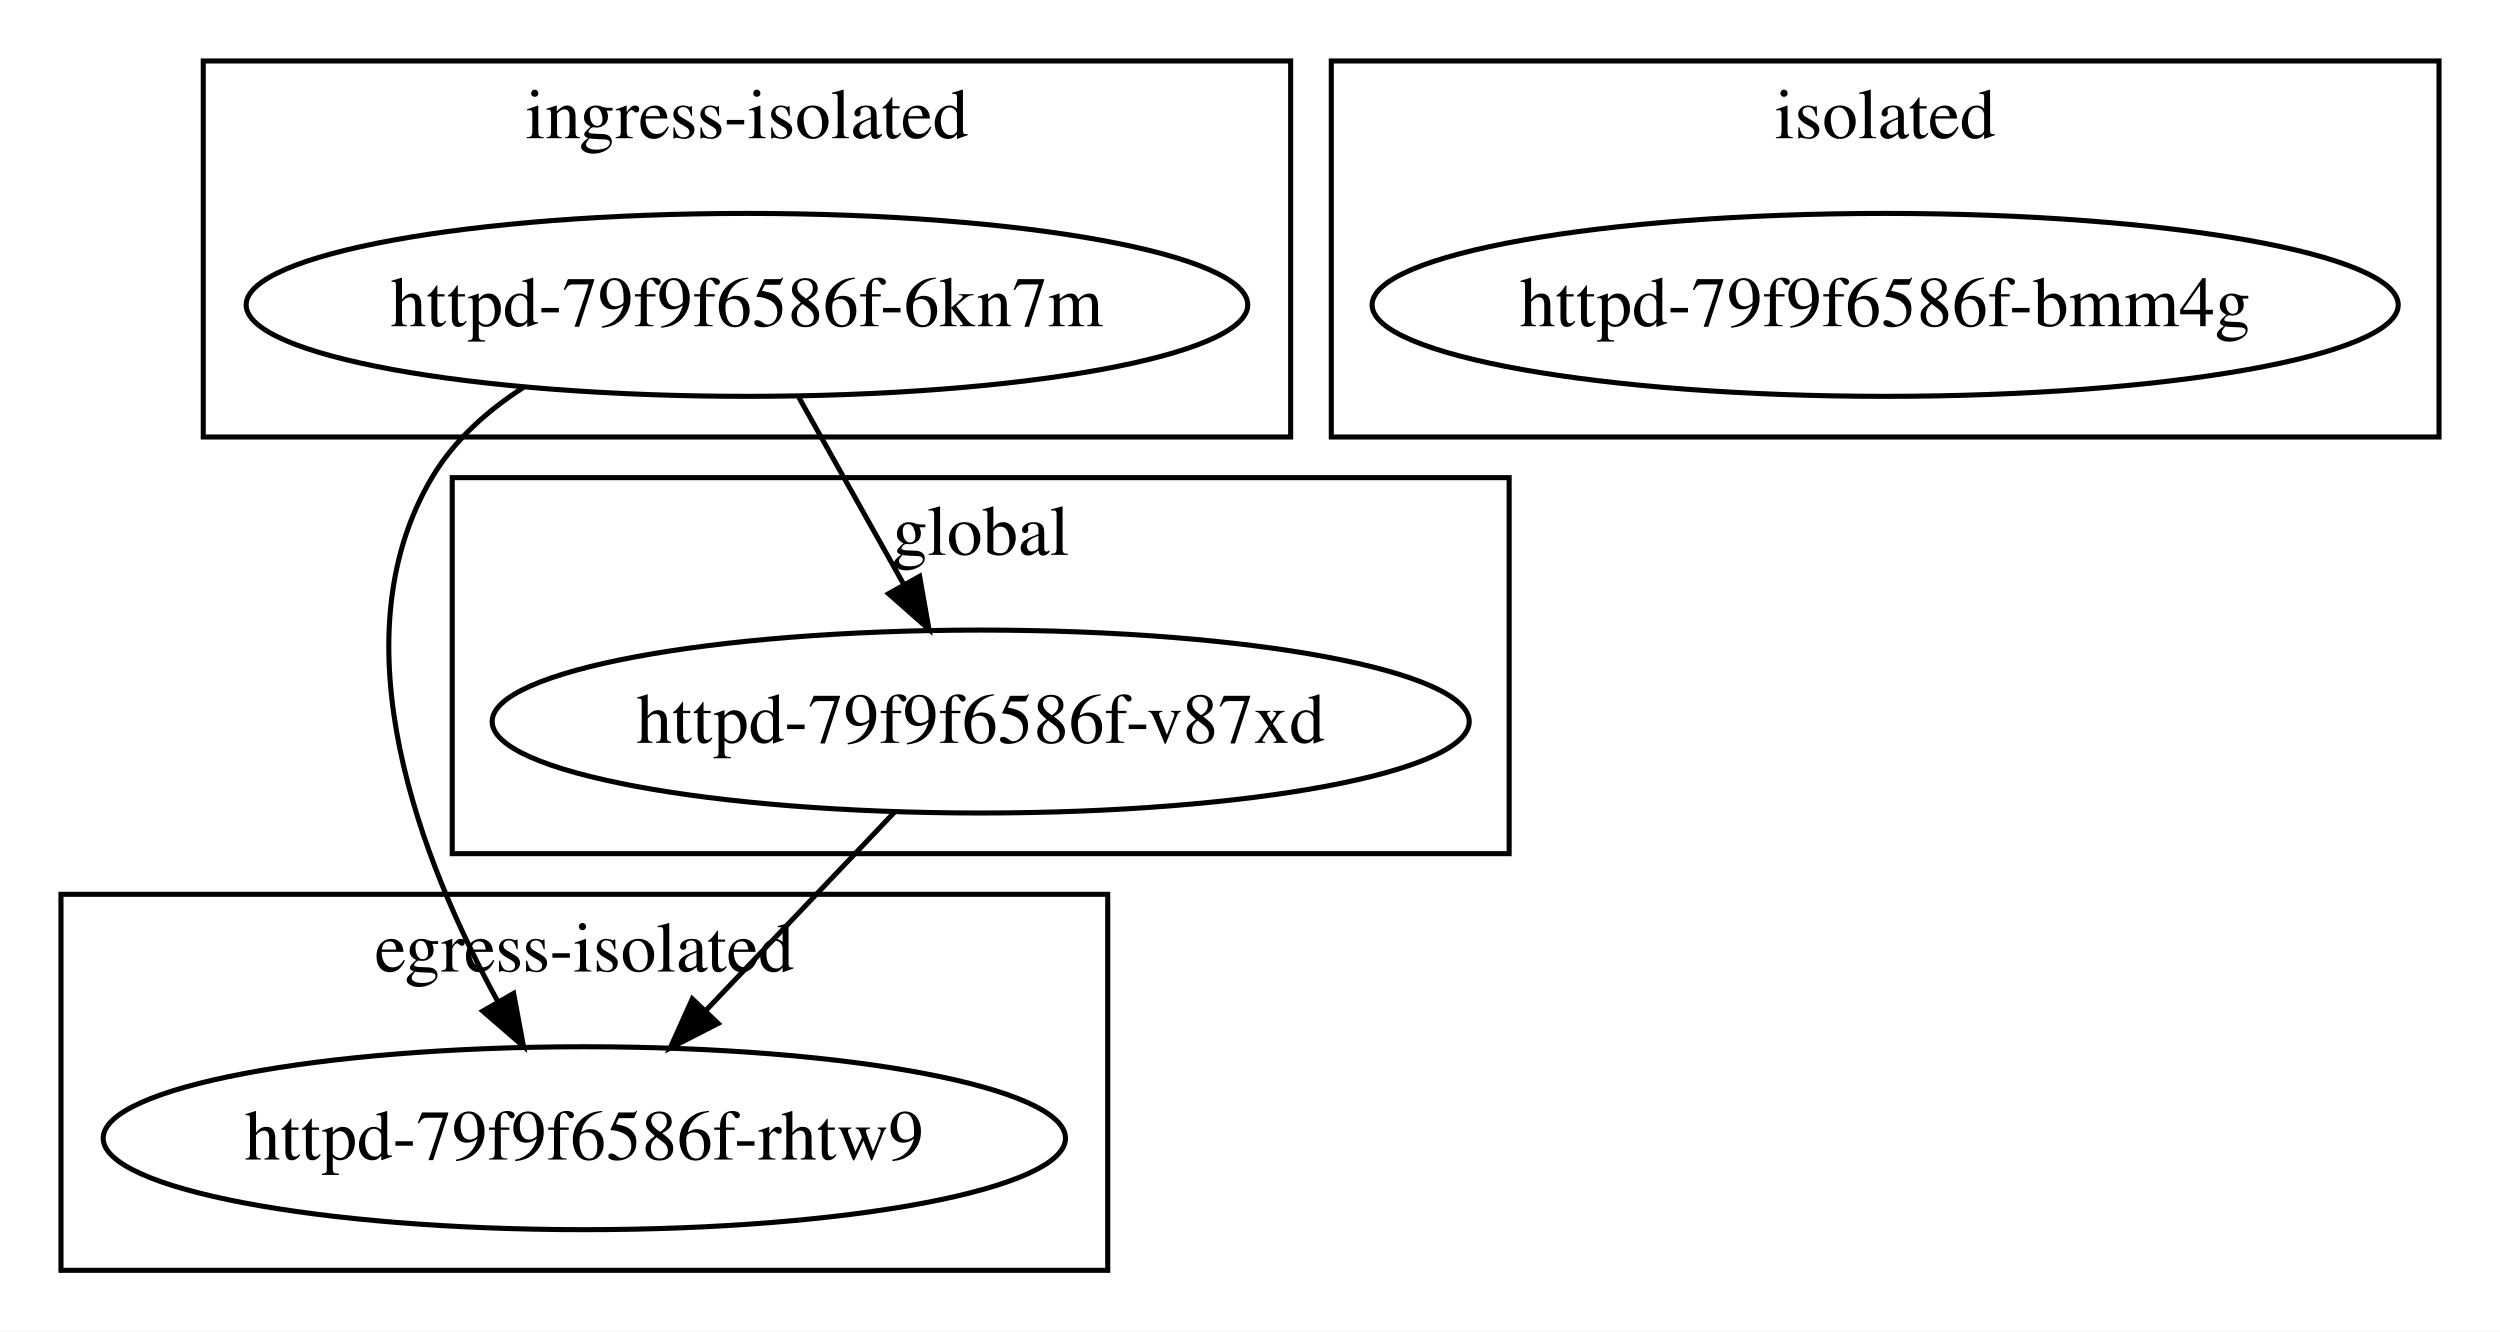
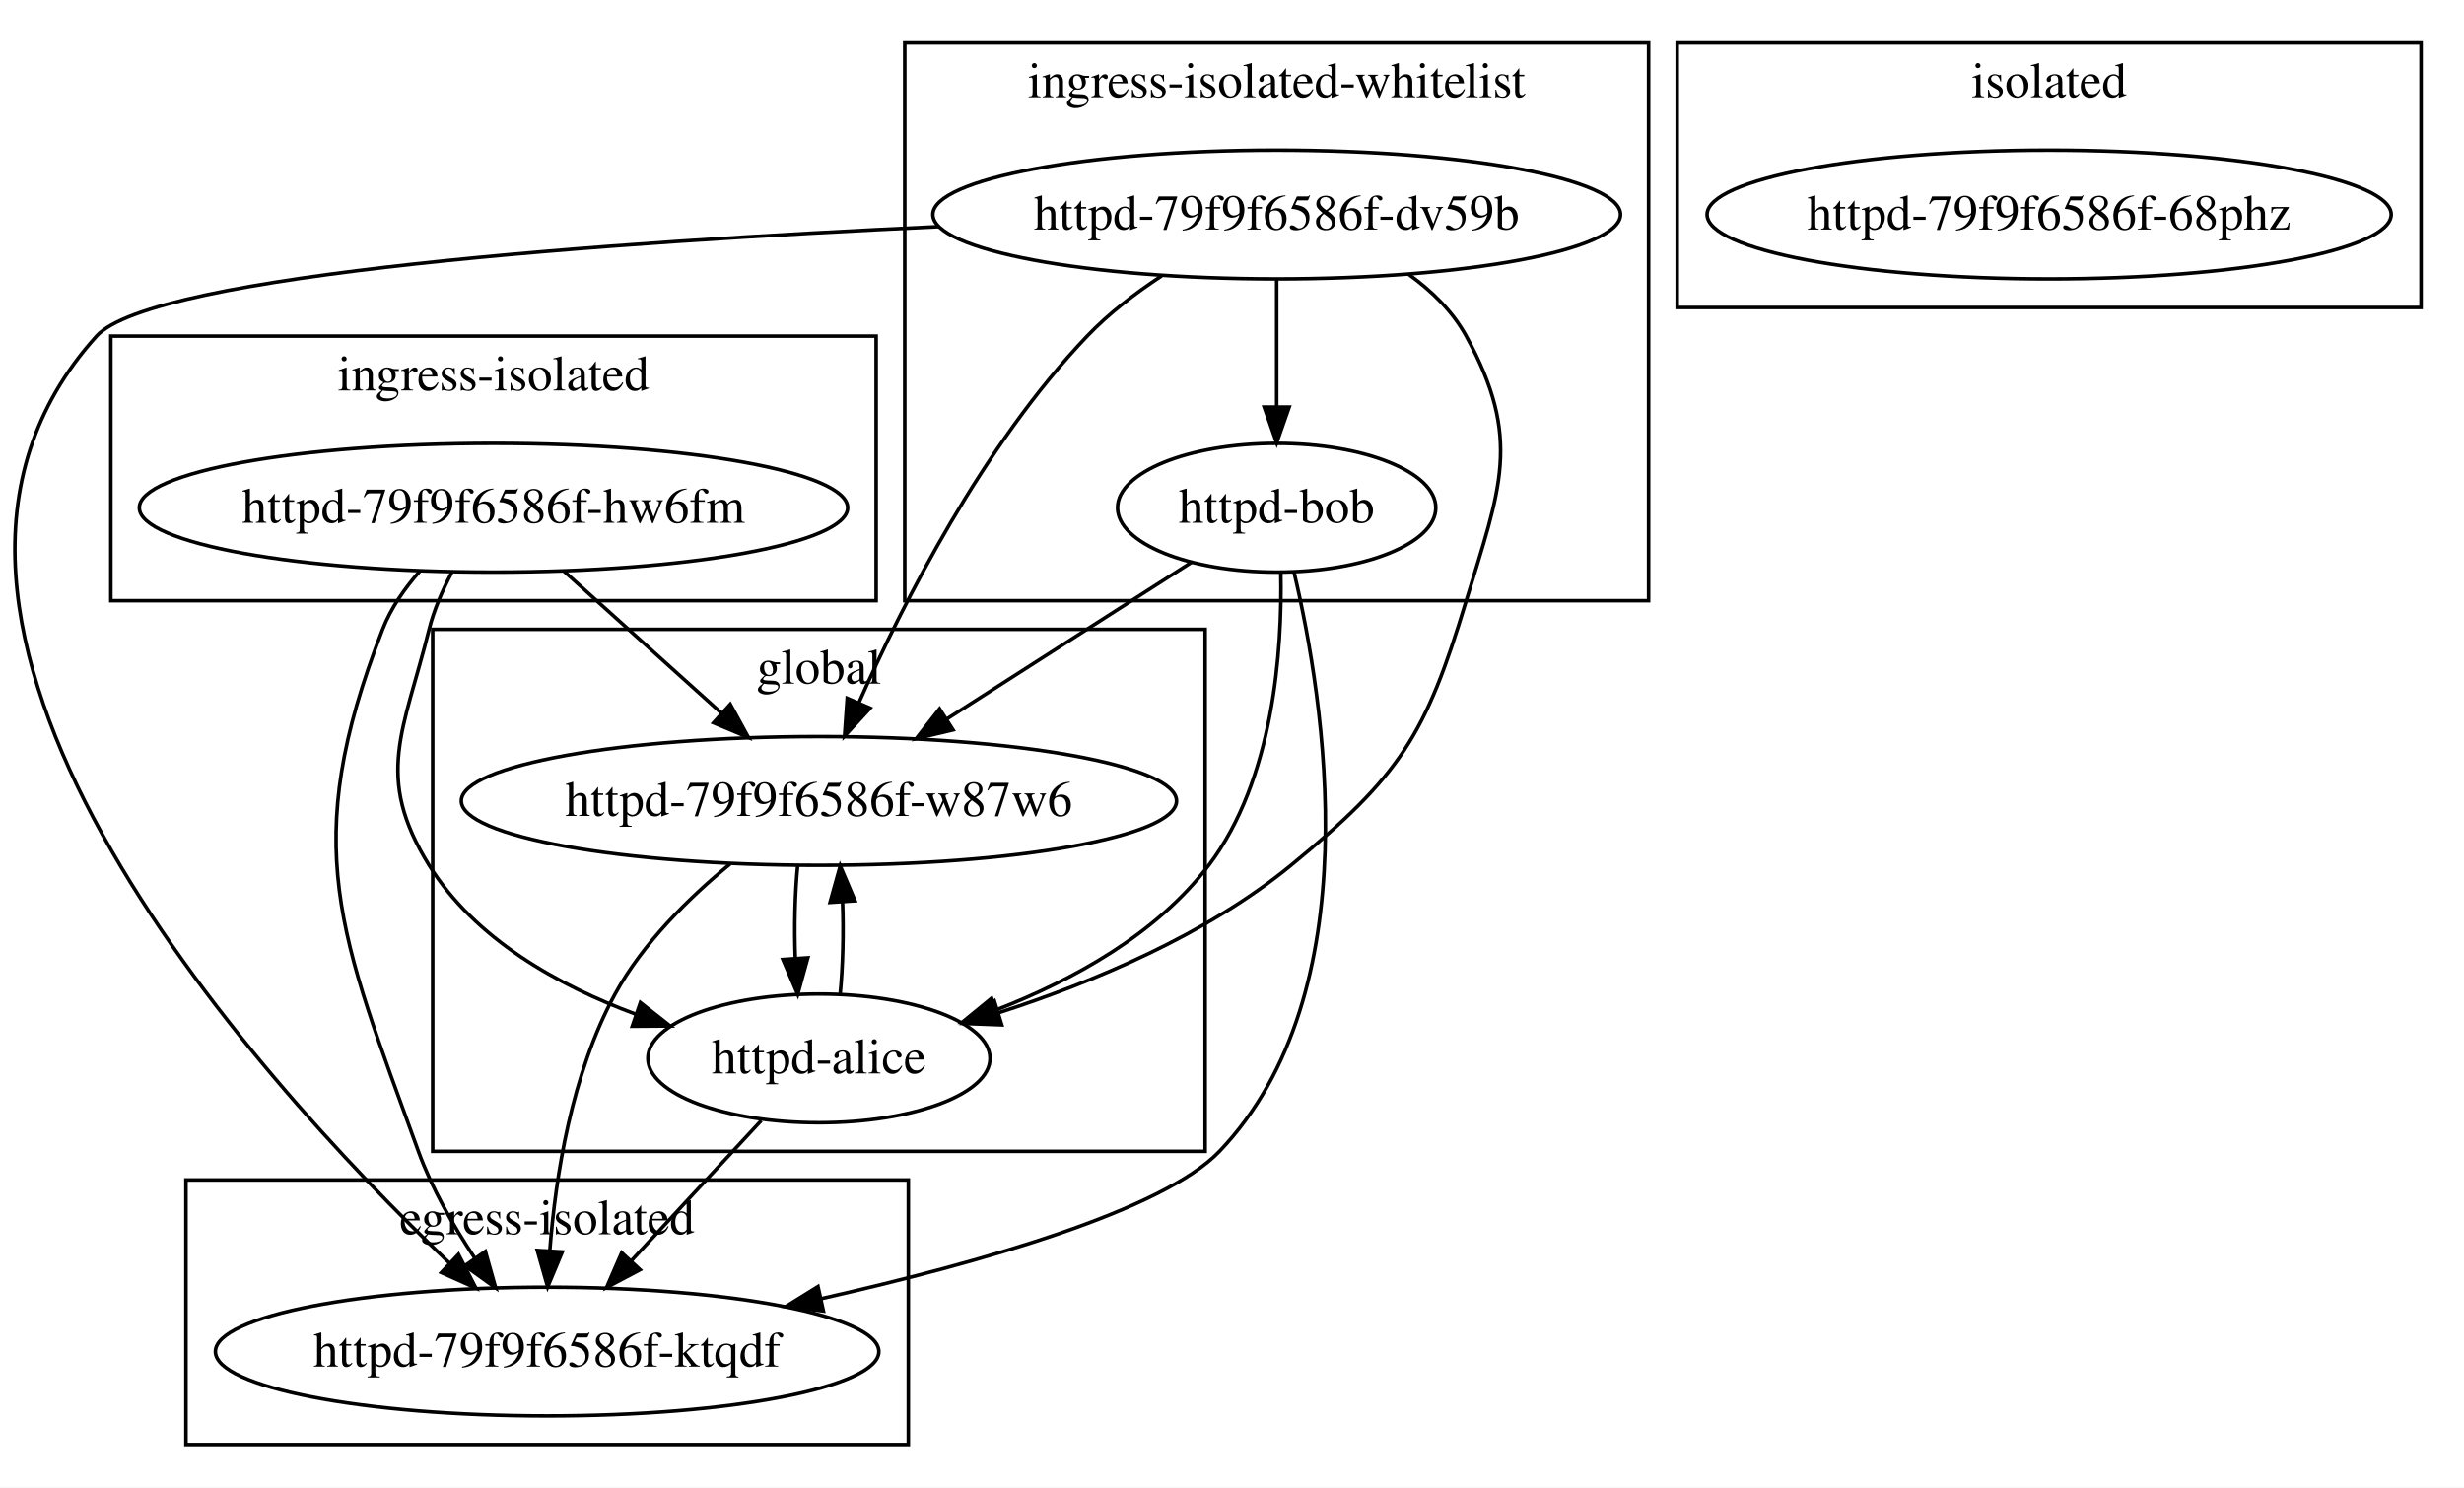
- <svg xmlns="http://www.w3.org/2000/svg" width="492pt" height="262pt" viewBox="0.00 0.00 492.00 262.00">
-   <g id="graph0" class="graph" transform="scale(1 1) rotate(0) translate(4 258)">
-     <polygon fill="#ffffff" stroke="transparent" points="-4,4 -4,-258 488,-258 488,4 -4,4" />
+ <svg xmlns="http://www.w3.org/2000/svg" width="689pt" height="416pt" viewBox="0.00 0.00 688.99 416.00">
+   <g id="graph0" class="graph" transform="scale(1 1) rotate(0) translate(4 412)">
+     <polygon fill="#ffffff" stroke="transparent" points="-4,4 -4,-412 684.989,-412 684.989,4 -4,4" />
    <g id="clust1" class="cluster">
-       <polygon fill="none" stroke="#000000" points="8,-8 8,-82 214,-82 214,-8 8,-8" />
-       <text text-anchor="middle" x="111" y="-66.8" font-family="Times,serif" font-size="14.00" fill="#000000">egress-isolated</text>
+       <polygon fill="none" stroke="#000000" points="116.989,-90 116.989,-236 332.989,-236 332.989,-90 116.989,-90" />
+       <text text-anchor="middle" x="224.989" y="-220.8" font-family="Times,serif" font-size="14.00" fill="#000000">global</text>
    </g>
    <g id="clust2" class="cluster">
-       <polygon fill="none" stroke="#000000" points="85,-90 85,-164 293,-164 293,-90 85,-90" />
-       <text text-anchor="middle" x="189" y="-148.8" font-family="Times,serif" font-size="14.00" fill="#000000">global</text>
+       <polygon fill="none" stroke="#000000" points="248.989,-244 248.989,-400 456.989,-400 456.989,-244 248.989,-244" />
+       <text text-anchor="middle" x="352.989" y="-384.8" font-family="Times,serif" font-size="14.00" fill="#000000">ingress-isolated-whitelist</text>
    </g>
    <g id="clust3" class="cluster">
-       <polygon fill="none" stroke="#000000" points="36,-172 36,-246 250,-246 250,-172 36,-172" />
-       <text text-anchor="middle" x="143" y="-230.8" font-family="Times,serif" font-size="14.00" fill="#000000">ingress-isolated</text>
+       <polygon fill="none" stroke="#000000" points="26.989,-244 26.989,-318 240.989,-318 240.989,-244 26.989,-244" />
+       <text text-anchor="middle" x="133.989" y="-302.8" font-family="Times,serif" font-size="14.00" fill="#000000">ingress-isolated</text>
    </g>
    <g id="clust4" class="cluster">
-       <polygon fill="none" stroke="#000000" points="258,-172 258,-246 476,-246 476,-172 258,-172" />
-       <text text-anchor="middle" x="367" y="-230.8" font-family="Times,serif" font-size="14.00" fill="#000000">isolated</text>
+       <polygon fill="none" stroke="#000000" points="464.989,-326 464.989,-400 672.989,-400 672.989,-326 464.989,-326" />
+       <text text-anchor="middle" x="568.989" y="-384.8" font-family="Times,serif" font-size="14.00" fill="#000000">isolated</text>
+     </g>
+     <g id="clust5" class="cluster">
+       <polygon fill="none" stroke="#000000" points="47.989,-8 47.989,-82 249.989,-82 249.989,-8 47.989,-8" />
+       <text text-anchor="middle" x="148.989" y="-66.8" font-family="Times,serif" font-size="14.00" fill="#000000">egress-isolated</text>
    </g>
    <g id="node1" class="node">
-       <ellipse fill="none" stroke="#000000" cx="111" cy="-34" rx="94.69" ry="18" />
-       <text text-anchor="middle" x="111" y="-29.8" font-family="Times,serif" font-size="14.00" fill="#000000">httpd-79f9f6586f-rhtw9</text>
+       <ellipse fill="none" stroke="#000000" cx="224.989" cy="-188" rx="100.002" ry="18" />
+       <text text-anchor="middle" x="224.989" y="-183.8" font-family="Times,serif" font-size="14.00" fill="#000000">httpd-79f9f6586f-w87w6</text>
    </g>
    <g id="node2" class="node">
-       <ellipse fill="none" stroke="#000000" cx="189" cy="-116" rx="96.143" ry="18" />
-       <text text-anchor="middle" x="189" y="-111.8" font-family="Times,serif" font-size="14.00" fill="#000000">httpd-79f9f6586f-v87xd</text>
+       <ellipse fill="none" stroke="#000000" cx="224.989" cy="-116" rx="47.841" ry="18" />
+       <text text-anchor="middle" x="224.989" y="-111.8" font-family="Times,serif" font-size="14.00" fill="#000000">httpd-alice</text>
+     </g>
+     <g id="edge14" class="edge">
+       <path fill="none" stroke="#000000" d="M219.036,-169.831C218.274,-162.012 218.058,-152.692 218.388,-144.022" />
+       <polygon fill="#000000" stroke="#000000" points="221.889,-144.124 219.061,-133.913 214.905,-143.659 221.889,-144.124" />
+     </g>
+     <g id="node7" class="node">
+       <ellipse fill="none" stroke="#000000" cx="148.989" cy="-34" rx="92.76" ry="18" />
+       <text text-anchor="middle" x="148.989" y="-29.8" font-family="Times,serif" font-size="14.00" fill="#000000">httpd-79f9f6586f-ktqdf</text>
+     </g>
+     <g id="edge13" class="edge">
+       <path fill="none" stroke="#000000" d="M200.171,-170.387C188.63,-160.904 175.767,-148.235 167.989,-134 155.866,-111.814 151.359,-83.195 149.741,-62.261" />
+       <polygon fill="#000000" stroke="#000000" points="153.224,-61.864 149.134,-52.09 146.236,-62.281 153.224,-61.864" />
+     </g>
+     <g id="edge2" class="edge">
+       <path fill="none" stroke="#000000" d="M230.916,-133.913C231.69,-141.699 231.918,-151.01 231.6,-159.694" />
+       <polygon fill="#000000" stroke="#000000" points="228.097,-159.625 230.941,-169.831 235.082,-160.079 228.097,-159.625" />
    </g>
    <g id="edge1" class="edge">
-       <path fill="none" stroke="#000000" d="M172.075,-98.207C161.241,-86.817 147.017,-71.864 135.022,-59.254" />
-       <polygon fill="#000000" stroke="#000000" points="137.32,-56.591 127.892,-51.758 132.248,-61.416 137.32,-56.591" />
+       <path fill="none" stroke="#000000" d="M208.871,-98.61C198.335,-87.242 184.393,-72.2 172.614,-59.49" />
+       <polygon fill="#000000" stroke="#000000" points="174.973,-56.887 165.608,-51.932 169.839,-61.645 174.973,-56.887" />
    </g>
    <g id="node3" class="node">
-       <ellipse fill="none" stroke="#000000" cx="143" cy="-198" rx="98.557" ry="18" />
-       <text text-anchor="middle" x="143" y="-193.8" font-family="Times,serif" font-size="14.00" fill="#000000">httpd-79f9f6586f-6kn7m</text>
+       <ellipse fill="none" stroke="#000000" cx="352.989" cy="-352" rx="96.143" ry="18" />
+       <text text-anchor="middle" x="352.989" y="-347.8" font-family="Times,serif" font-size="14.00" fill="#000000">httpd-79f9f6586f-dv59b</text>
+     </g>
+     <g id="edge4" class="edge">
+       <path fill="none" stroke="#000000" d="M320.841,-334.859C313.465,-330.021 306.025,-324.328 299.989,-318 270.868,-287.475 248.582,-243.56 236.134,-215.404" />
+       <polygon fill="#000000" stroke="#000000" points="239.318,-213.948 232.146,-206.149 232.889,-216.718 239.318,-213.948" />
+     </g>
+     <g id="edge5" class="edge">
+       <path fill="none" stroke="#000000" d="M389.919,-335.26C396.37,-330.618 402.214,-324.907 405.989,-318 421.762,-289.14 415.47,-275.493 405.989,-244 394.617,-206.229 387.483,-195.021 356.989,-170 333.311,-150.572 301.697,-137.312 275.343,-128.794" />
+       <polygon fill="#000000" stroke="#000000" points="276.116,-125.37 265.528,-125.759 274.048,-132.057 276.116,-125.37" />
+     </g>
+     <g id="node4" class="node">
+       <ellipse fill="none" stroke="#000000" cx="352.989" cy="-270" rx="44.492" ry="18" />
+       <text text-anchor="middle" x="352.989" y="-265.8" font-family="Times,serif" font-size="14.00" fill="#000000">httpd-bob</text>
+     </g>
+     <g id="edge6" class="edge">
+       <path fill="none" stroke="#000000" d="M352.989,-333.801C352.989,-323.398 352.989,-310.122 352.989,-298.377" />
+       <polygon fill="#000000" stroke="#000000" points="356.489,-298.148 352.989,-288.148 349.489,-298.148 356.489,-298.148" />
    </g>
    <g id="edge3" class="edge">
-       <path fill="none" stroke="#000000" d="M98.993,-181.746C91.809,-177.118 85.316,-171.289 81,-164 61.915,-131.768 78.915,-88.381 94.024,-60.795" />
-       <polygon fill="#000000" stroke="#000000" points="97.081,-62.5 99.021,-52.084 91.009,-59.017 97.081,-62.5" />
+       <path fill="none" stroke="#000000" d="M258.505,-348.619C166.613,-344.334 38.614,-335.318 22.989,-318 -48.622,-238.633 66.15,-111.95 121.649,-58.773" />
+       <polygon fill="#000000" stroke="#000000" points="124.196,-61.182 129.061,-51.77 119.389,-56.094 124.196,-61.182" />
    </g>
-     <g id="edge2" class="edge">
-       <path fill="none" stroke="#000000" d="M153.209,-179.802C159.284,-168.973 167.103,-155.033 173.884,-142.947" />
-       <polygon fill="#000000" stroke="#000000" points="176.98,-144.581 178.82,-134.148 170.875,-141.157 176.98,-144.581" />
+     <g id="edge8" class="edge">
+       <path fill="none" stroke="#000000" d="M329.213,-254.769C310.023,-242.475 282.719,-224.983 260.871,-210.987" />
+       <polygon fill="#000000" stroke="#000000" points="262.495,-207.871 252.187,-205.424 258.719,-213.765 262.495,-207.871" />
    </g>
-     <g id="node4" class="node">
-       <ellipse fill="none" stroke="#000000" cx="367" cy="-198" rx="100.971" ry="18" />
-       <text text-anchor="middle" x="367" y="-193.8" font-family="Times,serif" font-size="14.00" fill="#000000">httpd-79f9f6586f-bmm4g</text>
+     <g id="edge9" class="edge">
+       <path fill="none" stroke="#000000" d="M354.146,-251.827C354.571,-230.175 352.153,-193.929 333.989,-170 319.372,-150.745 296.034,-137.913 274.696,-129.61" />
+       <polygon fill="#000000" stroke="#000000" points="275.665,-126.238 265.071,-126.106 273.271,-132.816 275.665,-126.238" />
+     </g>
+     <g id="edge7" class="edge">
+       <path fill="none" stroke="#000000" d="M357.833,-252.019C366.358,-215.925 379.383,-134.325 336.989,-90 321.232,-73.526 270.542,-58.967 225.764,-48.826" />
+       <polygon fill="#000000" stroke="#000000" points="226.244,-45.348 215.723,-46.602 224.73,-52.182 226.244,-45.348" />
+     </g>
+     <g id="node5" class="node">
+       <ellipse fill="none" stroke="#000000" cx="133.989" cy="-270" rx="99.033" ry="18" />
+       <text text-anchor="middle" x="133.989" y="-265.8" font-family="Times,serif" font-size="14.00" fill="#000000">httpd-79f9f6586f-hw6fm</text>
+     </g>
+     <g id="edge11" class="edge">
+       <path fill="none" stroke="#000000" d="M153.734,-252.207C166.613,-240.602 183.596,-225.298 197.752,-212.543" />
+       <polygon fill="#000000" stroke="#000000" points="200.196,-215.052 205.281,-205.758 195.51,-209.852 200.196,-215.052" />
+     </g>
+     <g id="edge12" class="edge">
+       <path fill="none" stroke="#000000" d="M122.362,-251.953C119.744,-246.977 117.341,-241.445 115.989,-236 108.918,-207.532 100.521,-194.924 115.989,-170 128.793,-149.367 152.085,-136.375 173.86,-128.322" />
+       <polygon fill="#000000" stroke="#000000" points="175.06,-131.611 183.389,-125.063 172.794,-124.988 175.06,-131.611" />
+     </g>
+     <g id="edge10" class="edge">
+       <path fill="none" stroke="#000000" d="M113.452,-252.335C109.19,-247.514 105.297,-241.959 102.989,-236 79.491,-175.352 90.818,-151.146 112.989,-90 116.741,-79.65 122.685,-69.25 128.67,-60.269" />
+       <polygon fill="#000000" stroke="#000000" points="131.72,-62.015 134.589,-51.816 125.986,-58 131.72,-62.015" />
+     </g>
+     <g id="node6" class="node">
+       <ellipse fill="none" stroke="#000000" cx="568.989" cy="-352" rx="95.65" ry="18" />
+       <text text-anchor="middle" x="568.989" y="-347.8" font-family="Times,serif" font-size="14.00" fill="#000000">httpd-79f9f6586f-68phz</text>
    </g>
  </g>
</svg>
